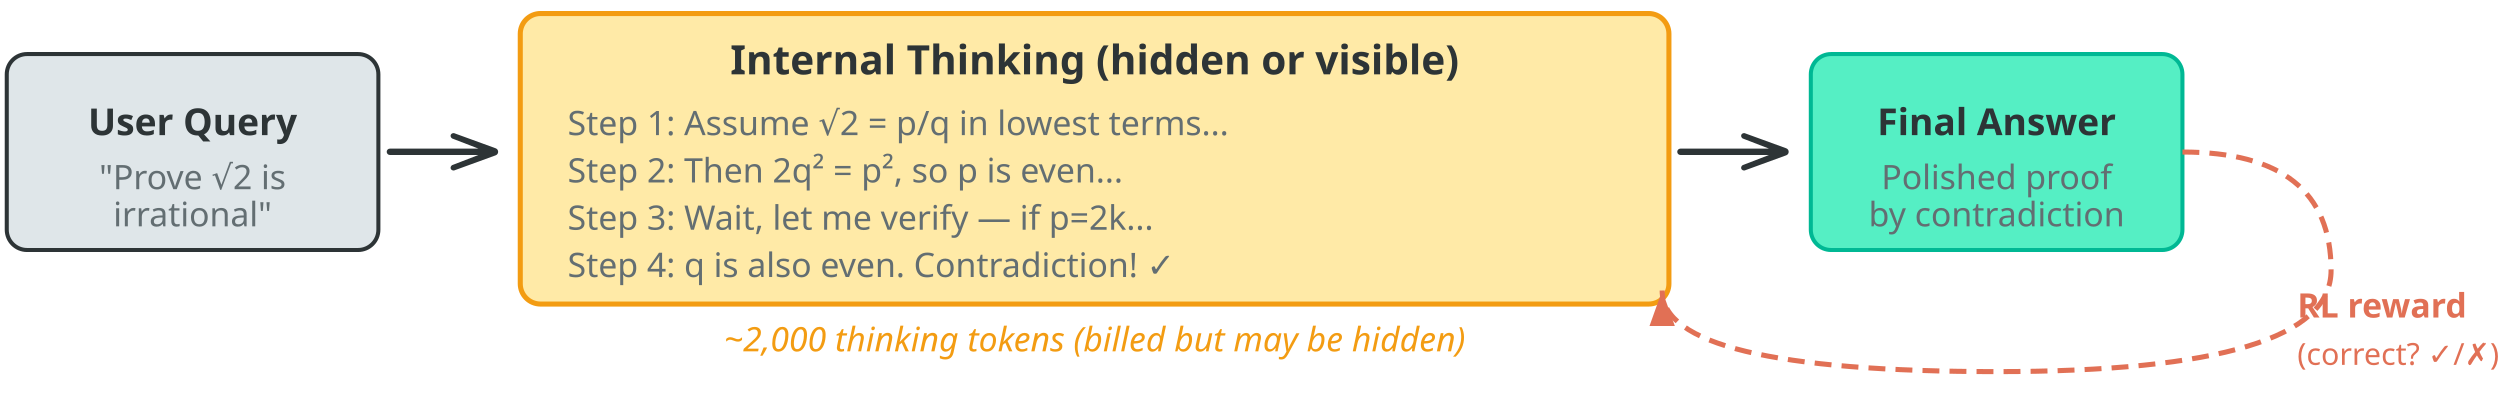
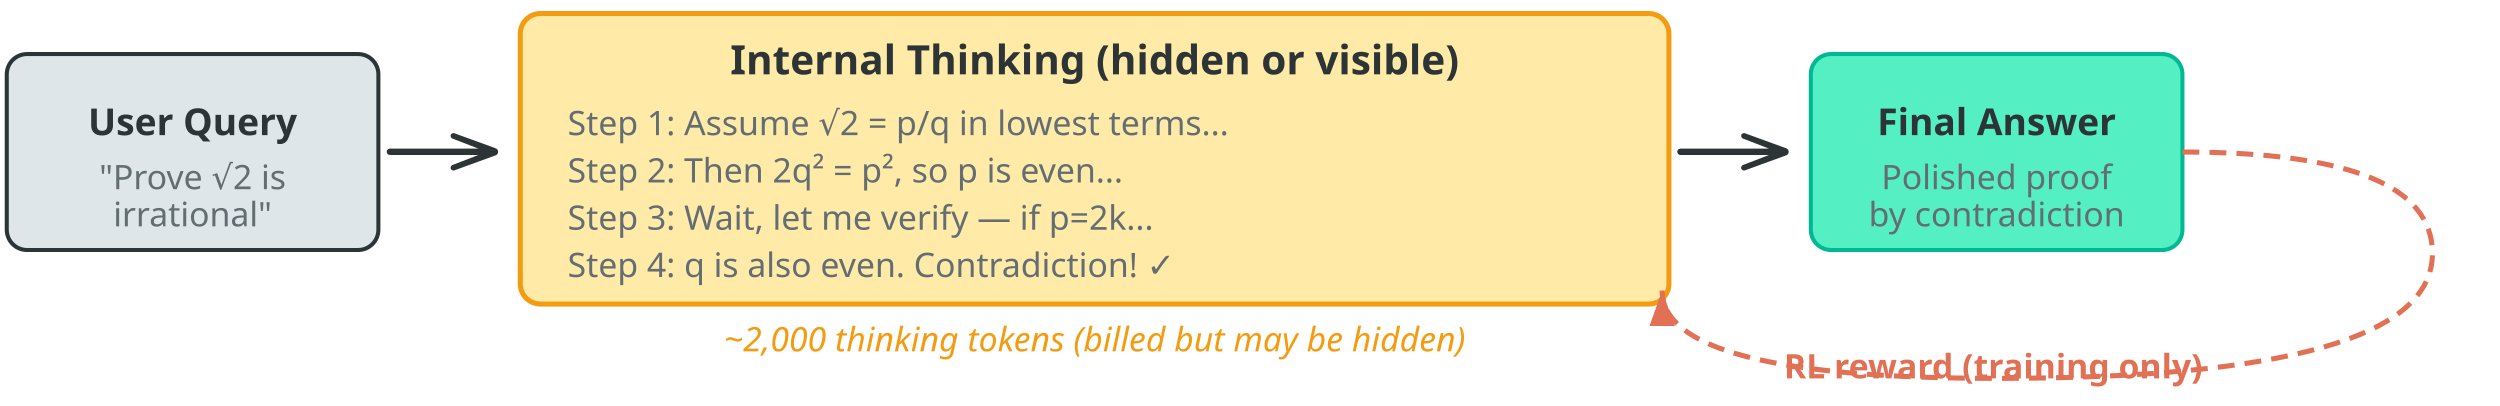
<svg xmlns="http://www.w3.org/2000/svg" viewBox="0 0 740 120">
  <defs>
    <symbol id="rp-arrow" viewBox="0 0 76.41 27.12">
      <path d="M43.3,1.69c-.92-.1-1.78.32-2.08,1.1-.3.79.06,1.69.83,2.23l1.19.46s0,0,0,0c0,0,0,0,0,0l15.39,5.94H2.98c-1.1,0-2,.9-2,2s.9,2,2,2h55.64l-15.4,5.94s0,0,0,0c0,0,0,0,0,0l-1.17.45c-.77.54-1.14,1.45-.83,2.24.3.78,1.16,1.2,2.09,1.1l1.15-.42s0,0,.01,0c0,0,0,0,0,0l24.98-9.1c2.07-.75,2.06-3.67,0-4.42L44.45,2.11" fill="currentColor" />
    </symbol>
    <marker id="rp-rew" markerWidth="7" markerHeight="5" refX="7" refY="2.5" orient="auto">
      <path d="M0,0 L7,2.5 L0,5" fill="#e17055" />
    </marker>
  </defs>
  <rect x="2" y="16" width="110" height="58" rx="6" fill="#dfe6e9" stroke="#2d3436" stroke-width="1.2" />
  <text x="57" y="40" text-anchor="middle" font-size="11" font-family="Avenir,sans-serif" fill="#2d3436" font-weight="bold">User Query</text>
  <text x="57" y="56" text-anchor="middle" font-size="10" font-family="Avenir,sans-serif" fill="#636e72">"Prove √2 is</text>
  <text x="57" y="67" text-anchor="middle" font-size="10" font-family="Avenir,sans-serif" fill="#636e72">irrational"</text>
  <use href="#rp-arrow" x="114" y="38" width="36" height="14" style="color: #2d3436" />
  <rect x="154" y="4" width="340" height="86" rx="6" fill="#ffeaa7" stroke="#f39c12" stroke-width="1.5" />
  <text x="324" y="22" text-anchor="middle" font-size="12" font-family="Avenir,sans-serif" fill="#2d3436" font-weight="bold">Internal Thinking (hidden or visible)</text>
  <text x="168" y="40" font-size="10" font-family="Avenir,sans-serif" fill="#636e72">Step 1: Assume √2 = p/q in lowest terms...</text>
  <text x="168" y="54" font-size="10" font-family="Avenir,sans-serif" fill="#636e72">Step 2: Then 2q² = p², so p is even...</text>
  <text x="168" y="68" font-size="10" font-family="Avenir,sans-serif" fill="#636e72">Step 3: Wait, let me verify — if p=2k...</text>
  <text x="168" y="82" font-size="10" font-family="Avenir,sans-serif" fill="#636e72">Step 4: q is also even. Contradiction! ✓</text>
  <text x="324" y="104" text-anchor="middle" font-size="10" font-family="Avenir,sans-serif" fill="#f39c12" font-style="italic">~2,000 thinking tokens (billed but may be hidden)</text>
  <use href="#rp-arrow" x="496" y="38" width="36" height="14" style="color: #2d3436" />
  <rect x="536" y="16" width="110" height="58" rx="6" fill="#55efc4" stroke="#00b894" stroke-width="1.2" />
  <text x="591" y="40" text-anchor="middle" font-size="11" font-family="Avenir,sans-serif" fill="#2d3436" font-weight="bold">Final Answer</text>
  <text x="591" y="56" text-anchor="middle" font-size="10" font-family="Avenir,sans-serif" fill="#636e72">Polished proof</text>
  <text x="591" y="67" text-anchor="middle" font-size="10" font-family="Avenir,sans-serif" fill="#636e72">by contradiction</text>
-   <path d="M646,45 Q690,45 690,80 Q690,110 591,110 Q492,110 492,86" stroke="#e17055" stroke-width="1.5" fill="none" stroke-dasharray="5,3" marker-end="url(#rp-rew)" />
-   <text x="680" y="94" font-size="10" font-family="Avenir,sans-serif" fill="#e17055" font-weight="bold">RL reward</text>
-   <text x="680" y="108" font-size="9" font-family="Avenir,sans-serif" fill="#e17055">(correct? ✓/✗)</text>
+   <path d="M646,45 Q720,45 720,75 Q720,112 591,112 Q492,112 492,86" stroke="#e17055" stroke-width="1.5" fill="none" stroke-dasharray="5,3" marker-end="url(#rp-rew)" />
+   <text x="590" y="112" text-anchor="middle" font-size="10" font-family="Avenir,sans-serif" fill="#e17055" font-weight="bold">RL reward (training only)</text>
</svg>
